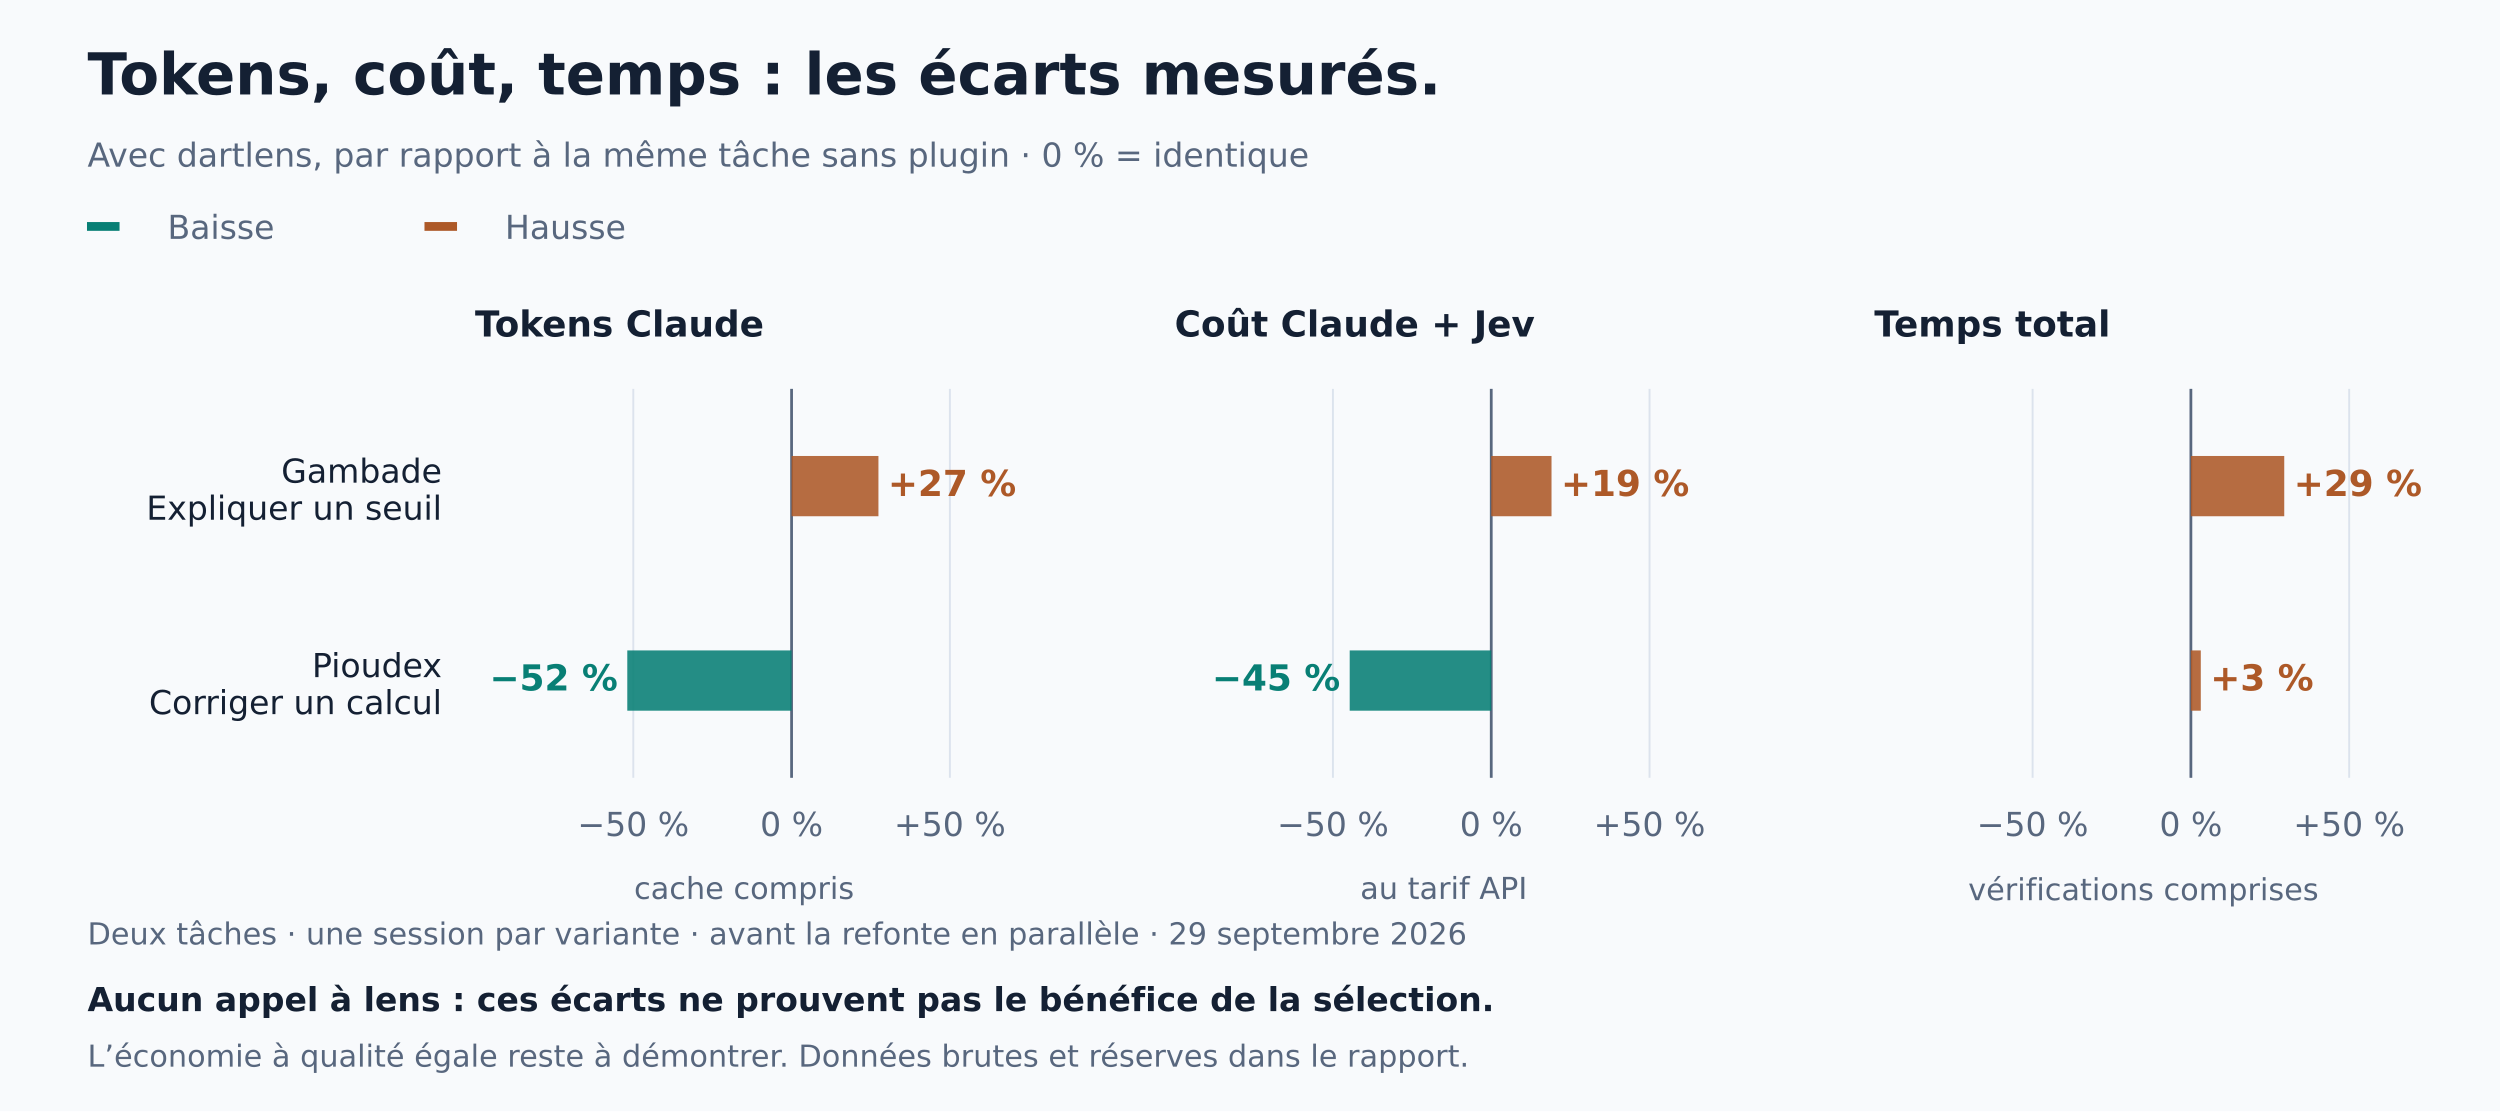
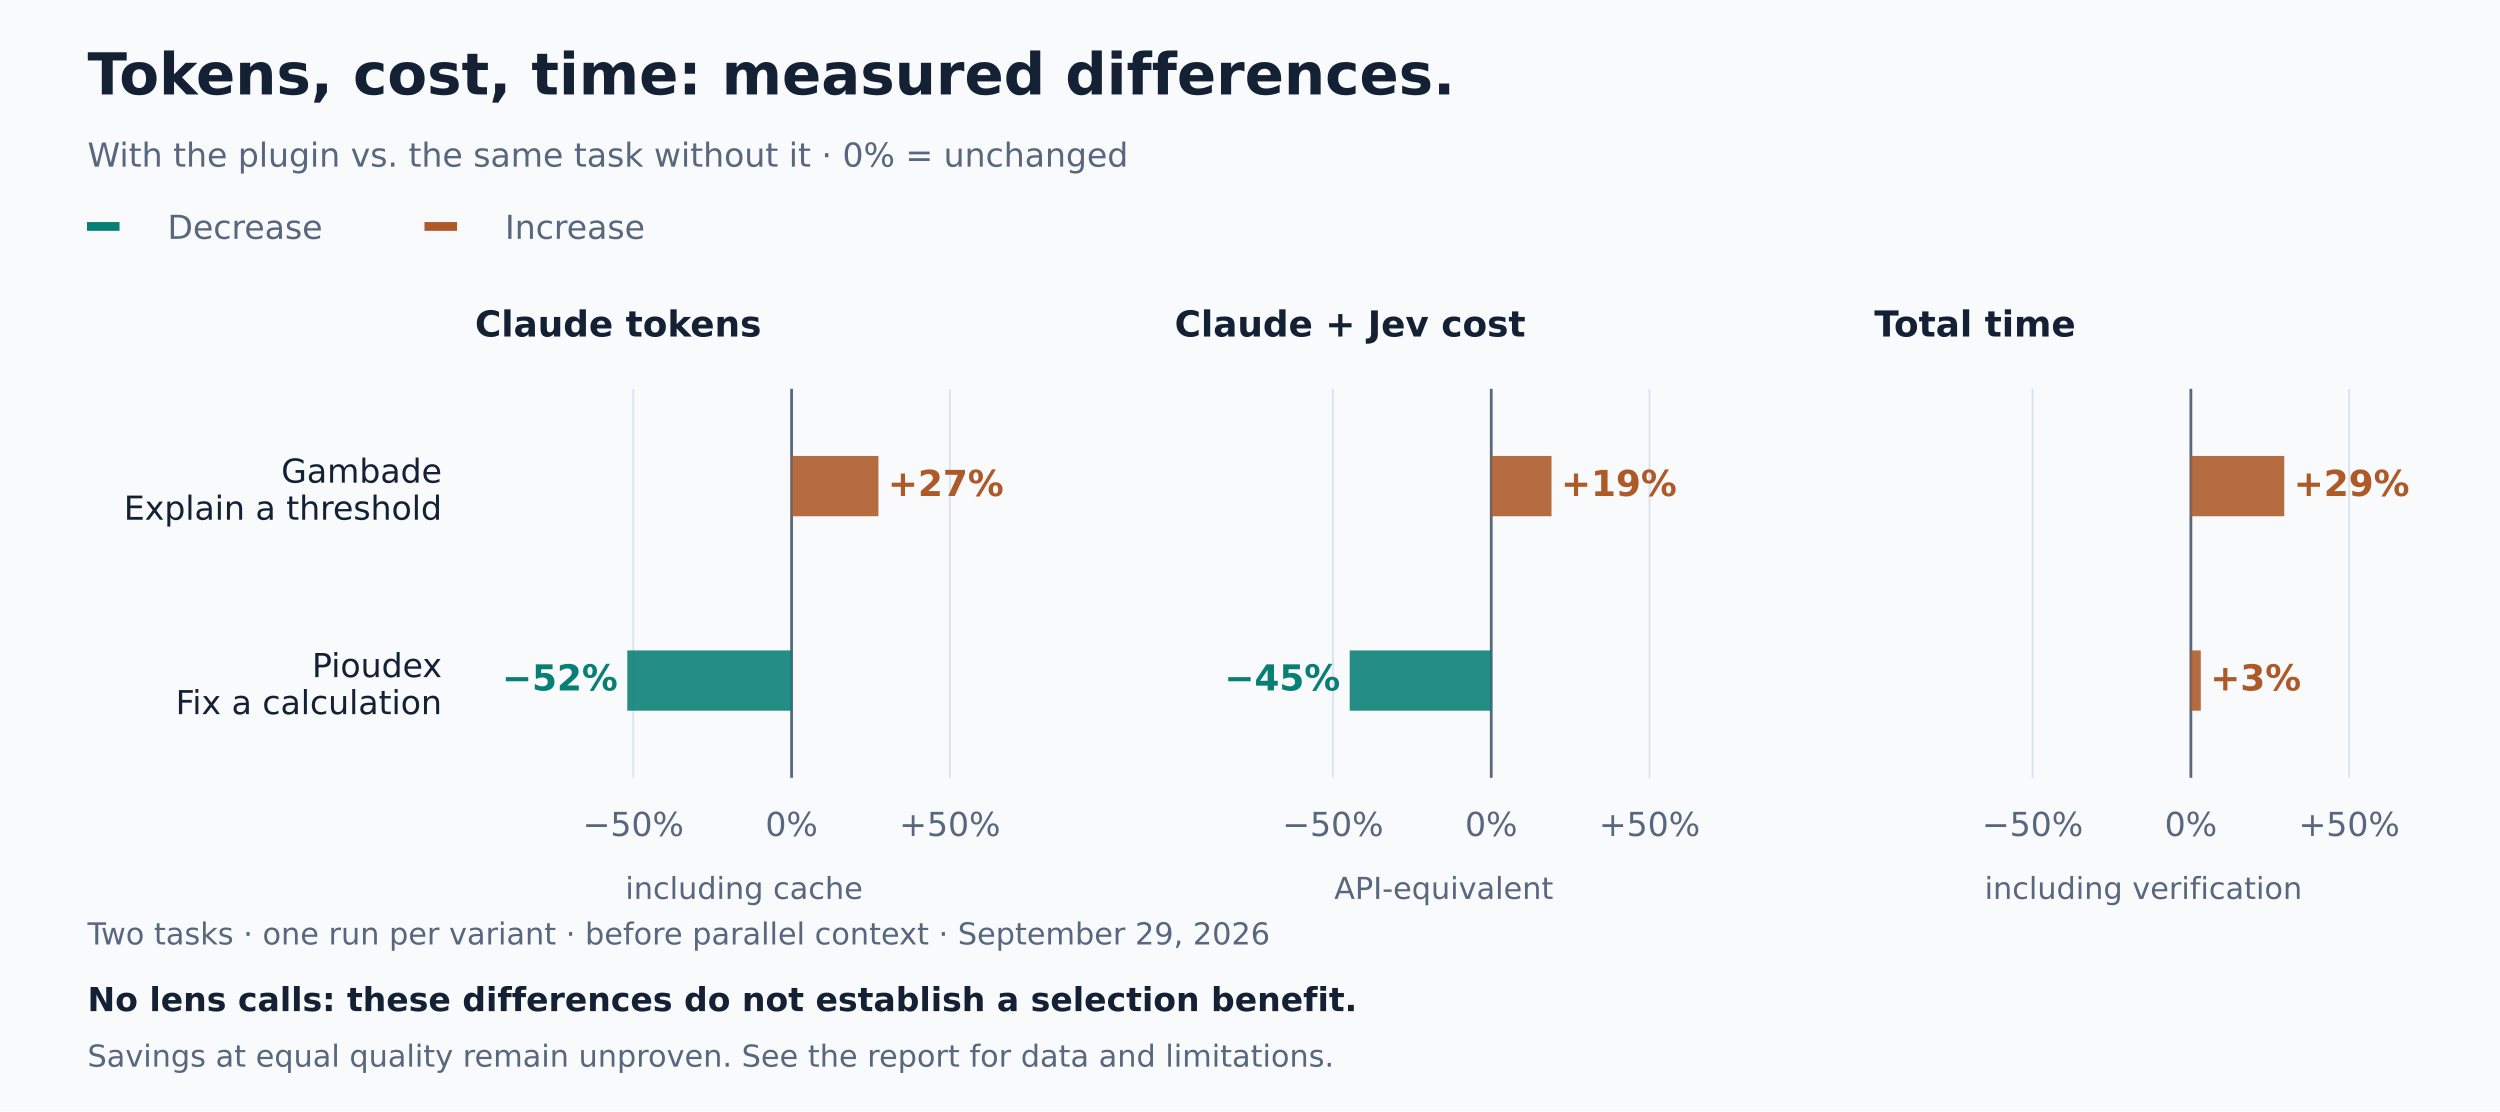
<svg xmlns="http://www.w3.org/2000/svg" width="907.2pt" height="403.2pt" viewBox="0 0 907.2 403.2" version="1.1">
  <defs>
    <style type="text/css">*{stroke-linejoin: round; stroke-linecap: butt}</style>
  </defs>
  <g id="figure_1">
    <g id="patch_1">
      <path d="M 0 403.2 L 907.2 403.2 L 907.2 0 L 0 0 z " style="fill: #f8fafc" />
    </g>
    <g id="axes_1">
      <g id="patch_2">
        <path d="M 172.368 282.24 L 367.668 282.24 L 367.668 141.12 L 172.368 141.12 z " style="fill: #f8fafc" />
      </g>
      <g id="matplotlib.axis_1">
        <g id="xtick_1">
          <g id="line2d_1">
            <path d="M 229.809 282.24 L 229.809 141.12 " clip-path="url(#pbb0e00a999)" style="fill: none; stroke: #dce3ed; stroke-width: 0.7; stroke-linecap: square" />
          </g>
          <g id="line2d_2" />
          <g id="text_1">
-             <text style="fill: #58677e; font: 12px 'DejaVu Sans'; text-anchor: middle" x="229.809" y="303.358" transform="rotate(-0 229.8092 303.3581)">−50 %</text>
+             <text style="fill: #58677e; font: 12px 'DejaVu Sans'; text-anchor: middle" x="229.809" y="303.358" transform="rotate(-0 229.8092 303.3581)">−50%</text>
          </g>
        </g>
        <g id="xtick_2">
          <g id="line2d_3">
            <path d="M 287.25 282.24 L 287.25 141.12 " clip-path="url(#pbb0e00a999)" style="fill: none; stroke: #dce3ed; stroke-width: 0.7; stroke-linecap: square" />
          </g>
          <g id="line2d_4" />
          <g id="text_2">
-             <text style="fill: #58677e; font: 12px 'DejaVu Sans'; text-anchor: middle" x="287.25" y="303.358" transform="rotate(-0 287.2504 303.3581)">0 %</text>
+             <text style="fill: #58677e; font: 12px 'DejaVu Sans'; text-anchor: middle" x="287.25" y="303.358" transform="rotate(-0 287.2504 303.3581)">0%</text>
          </g>
        </g>
        <g id="xtick_3">
          <g id="line2d_5">
            <path d="M 344.692 282.24 L 344.692 141.12 " clip-path="url(#pbb0e00a999)" style="fill: none; stroke: #dce3ed; stroke-width: 0.7; stroke-linecap: square" />
          </g>
          <g id="line2d_6" />
          <g id="text_3">
-             <text style="fill: #58677e; font: 12px 'DejaVu Sans'; text-anchor: middle" x="344.692" y="303.358" transform="rotate(-0 344.6915 303.3581)">+50 %</text>
+             <text style="fill: #58677e; font: 12px 'DejaVu Sans'; text-anchor: middle" x="344.692" y="303.358" transform="rotate(-0 344.6915 303.3581)">+50%</text>
          </g>
        </g>
        <g id="text_4">
-           <text style="fill: #58677e; font: 11px 'DejaVu Sans'; text-anchor: middle" x="270.018" y="326.212" transform="rotate(-0 270.018 326.212)">cache compris</text>
+           <text style="fill: #58677e; font: 11px 'DejaVu Sans'; text-anchor: middle" x="270.018" y="326.212" transform="rotate(-0 270.018 326.212)">including cache</text>
        </g>
      </g>
      <g id="matplotlib.axis_2">
        <g id="ytick_1">
          <g id="line2d_7" />
          <g id="text_5">
            <text style="fill: #142033; font: 12px 'DejaVu Sans'" transform="translate(102.0536 175.1522)">Gambade</text>
-             <text style="fill: #142033; font: 12px 'DejaVu Sans'" transform="translate(53.11238 188.5896)">Expliquer un seuil</text>
+             <text style="fill: #142033; font: 12px 'DejaVu Sans'" transform="translate(44.9505 188.5896)">Explain a threshold</text>
          </g>
        </g>
        <g id="ytick_2">
          <g id="line2d_8" />
          <g id="text_6">
            <text style="fill: #142033; font: 12px 'DejaVu Sans'" transform="translate(113.2267 245.7122)">Pioudex</text>
-             <text style="fill: #142033; font: 12px 'DejaVu Sans'" transform="translate(54.06112 259.1496)">Corriger un calcul</text>
+             <text style="fill: #142033; font: 12px 'DejaVu Sans'" transform="translate(63.75675 259.1496)">Fix a calculation</text>
          </g>
        </g>
      </g>
      <g id="line2d_9">
        <path d="M 287.25 282.24 L 287.25 141.12 " clip-path="url(#pbb0e00a999)" style="fill: none; stroke: #58677e; stroke-linecap: square" />
      </g>
      <g id="patch_3">
        <path d="M 287.25 165.463 L 318.767 165.463 L 318.767 187.337 L 287.25 187.337 z " clip-path="url(#pbb0e00a999)" style="fill: #ad5928; opacity: 0.88" />
      </g>
      <g id="text_7">
-         <text style="fill: #ad5928; font: 700 13px 'DejaVu Sans'; text-anchor: start" x="322.214" y="179.987" transform="rotate(-0 322.2139 179.9872)">+27 %</text>
+         <text style="fill: #ad5928; font: 700 13px 'DejaVu Sans'; text-anchor: start" x="322.214" y="179.987" transform="rotate(-0 322.2139 179.9872)">+27%</text>
      </g>
      <g id="patch_4">
        <path d="M 287.25 236.023 L 227.629 236.023 L 227.629 257.897 L 287.25 257.897 z " clip-path="url(#pbb0e00a999)" style="fill: #087f75; opacity: 0.88" />
      </g>
      <g id="text_8">
-         <text style="fill: #087f75; font: 700 13px 'DejaVu Sans'; text-anchor: end" x="224.183" y="250.547" transform="rotate(-0 224.1827 250.5472)">−52 %</text>
+         <text style="fill: #087f75; font: 700 13px 'DejaVu Sans'; text-anchor: end" x="224.183" y="250.547" transform="rotate(-0 224.1827 250.5472)">−52%</text>
      </g>
      <g id="text_9">
-         <text style="fill: #142033; font: 700 13px 'DejaVu Sans'; text-anchor: start" x="172.368" y="122.12" transform="rotate(-0 172.368 122.12)">Tokens Claude</text>
+         <text style="fill: #142033; font: 700 13px 'DejaVu Sans'; text-anchor: start" x="172.368" y="122.12" transform="rotate(-0 172.368 122.12)">Claude tokens</text>
      </g>
    </g>
    <g id="axes_2">
      <g id="patch_5">
        <path d="M 426.258 282.24 L 621.558 282.24 L 621.558 141.12 L 426.258 141.12 z " style="fill: #f8fafc" />
      </g>
      <g id="matplotlib.axis_3">
        <g id="xtick_4">
          <g id="line2d_10">
            <path d="M 483.699 282.24 L 483.699 141.12 " clip-path="url(#p2d29b51097)" style="fill: none; stroke: #dce3ed; stroke-width: 0.7; stroke-linecap: square" />
          </g>
          <g id="line2d_11" />
          <g id="text_10">
-             <text style="fill: #58677e; font: 12px 'DejaVu Sans'; text-anchor: middle" x="483.699" y="303.358" transform="rotate(-0 483.6992 303.3581)">−50 %</text>
+             <text style="fill: #58677e; font: 12px 'DejaVu Sans'; text-anchor: middle" x="483.699" y="303.358" transform="rotate(-0 483.6992 303.3581)">−50%</text>
          </g>
        </g>
        <g id="xtick_5">
          <g id="line2d_12">
            <path d="M 541.14 282.24 L 541.14 141.12 " clip-path="url(#p2d29b51097)" style="fill: none; stroke: #dce3ed; stroke-width: 0.7; stroke-linecap: square" />
          </g>
          <g id="line2d_13" />
          <g id="text_11">
-             <text style="fill: #58677e; font: 12px 'DejaVu Sans'; text-anchor: middle" x="541.14" y="303.358" transform="rotate(-0 541.1404 303.3581)">0 %</text>
+             <text style="fill: #58677e; font: 12px 'DejaVu Sans'; text-anchor: middle" x="541.14" y="303.358" transform="rotate(-0 541.1404 303.3581)">0%</text>
          </g>
        </g>
        <g id="xtick_6">
          <g id="line2d_14">
            <path d="M 598.582 282.24 L 598.582 141.12 " clip-path="url(#p2d29b51097)" style="fill: none; stroke: #dce3ed; stroke-width: 0.7; stroke-linecap: square" />
          </g>
          <g id="line2d_15" />
          <g id="text_12">
-             <text style="fill: #58677e; font: 12px 'DejaVu Sans'; text-anchor: middle" x="598.582" y="303.358" transform="rotate(-0 598.5815 303.3581)">+50 %</text>
+             <text style="fill: #58677e; font: 12px 'DejaVu Sans'; text-anchor: middle" x="598.582" y="303.358" transform="rotate(-0 598.5815 303.3581)">+50%</text>
          </g>
        </g>
        <g id="text_13">
-           <text style="fill: #58677e; font: 11px 'DejaVu Sans'; text-anchor: middle" x="523.908" y="326.212" transform="rotate(-0 523.908 326.212)">au tarif API</text>
+           <text style="fill: #58677e; font: 11px 'DejaVu Sans'; text-anchor: middle" x="523.908" y="326.212" transform="rotate(-0 523.908 326.212)">API-equivalent</text>
        </g>
      </g>
      <g id="matplotlib.axis_4">
        <g id="ytick_3">
          <g id="line2d_16" />
        </g>
        <g id="ytick_4">
          <g id="line2d_17" />
        </g>
      </g>
      <g id="line2d_18">
        <path d="M 541.14 282.24 L 541.14 141.12 " clip-path="url(#p2d29b51097)" style="fill: none; stroke: #58677e; stroke-linecap: square" />
      </g>
      <g id="patch_6">
        <path d="M 541.14 165.463 L 563.016 165.463 L 563.016 187.337 L 541.14 187.337 z " clip-path="url(#p2d29b51097)" style="fill: #ad5928; opacity: 0.88" />
      </g>
      <g id="text_14">
-         <text style="fill: #ad5928; font: 700 13px 'DejaVu Sans'; text-anchor: start" x="566.462" y="179.987" transform="rotate(-0 566.4623 179.9872)">+19 %</text>
+         <text style="fill: #ad5928; font: 700 13px 'DejaVu Sans'; text-anchor: start" x="566.462" y="179.987" transform="rotate(-0 566.4623 179.9872)">+19%</text>
      </g>
      <g id="patch_7">
        <path d="M 541.14 236.023 L 489.779 236.023 L 489.779 257.897 L 541.14 257.897 z " clip-path="url(#p2d29b51097)" style="fill: #087f75; opacity: 0.88" />
      </g>
      <g id="text_15">
-         <text style="fill: #087f75; font: 700 13px 'DejaVu Sans'; text-anchor: end" x="486.332" y="250.547" transform="rotate(-0 486.3321 250.5472)">−45 %</text>
+         <text style="fill: #087f75; font: 700 13px 'DejaVu Sans'; text-anchor: end" x="486.332" y="250.547" transform="rotate(-0 486.3321 250.5472)">−45%</text>
      </g>
      <g id="text_16">
-         <text style="fill: #142033; font: 700 13px 'DejaVu Sans'; text-anchor: start" x="426.258" y="122.12" transform="rotate(-0 426.258 122.12)">Coût Claude + Jev</text>
+         <text style="fill: #142033; font: 700 13px 'DejaVu Sans'; text-anchor: start" x="426.258" y="122.12" transform="rotate(-0 426.258 122.12)">Claude + Jev cost</text>
      </g>
    </g>
    <g id="axes_3">
      <g id="patch_8">
        <path d="M 680.148 282.24 L 875.448 282.24 L 875.448 141.12 L 680.148 141.12 z " style="fill: #f8fafc" />
      </g>
      <g id="matplotlib.axis_5">
        <g id="xtick_7">
          <g id="line2d_19">
            <path d="M 737.589 282.24 L 737.589 141.12 " clip-path="url(#p8cdefb52c9)" style="fill: none; stroke: #dce3ed; stroke-width: 0.7; stroke-linecap: square" />
          </g>
          <g id="line2d_20" />
          <g id="text_17">
-             <text style="fill: #58677e; font: 12px 'DejaVu Sans'; text-anchor: middle" x="737.589" y="303.358" transform="rotate(-0 737.5892 303.3581)">−50 %</text>
+             <text style="fill: #58677e; font: 12px 'DejaVu Sans'; text-anchor: middle" x="737.589" y="303.358" transform="rotate(-0 737.5892 303.3581)">−50%</text>
          </g>
        </g>
        <g id="xtick_8">
          <g id="line2d_21">
            <path d="M 795.03 282.24 L 795.03 141.12 " clip-path="url(#p8cdefb52c9)" style="fill: none; stroke: #dce3ed; stroke-width: 0.7; stroke-linecap: square" />
          </g>
          <g id="line2d_22" />
          <g id="text_18">
-             <text style="fill: #58677e; font: 12px 'DejaVu Sans'; text-anchor: middle" x="795.03" y="303.358" transform="rotate(-0 795.0304 303.3581)">0 %</text>
+             <text style="fill: #58677e; font: 12px 'DejaVu Sans'; text-anchor: middle" x="795.03" y="303.358" transform="rotate(-0 795.0304 303.3581)">0%</text>
          </g>
        </g>
        <g id="xtick_9">
          <g id="line2d_23">
            <path d="M 852.472 282.24 L 852.472 141.12 " clip-path="url(#p8cdefb52c9)" style="fill: none; stroke: #dce3ed; stroke-width: 0.7; stroke-linecap: square" />
          </g>
          <g id="line2d_24" />
          <g id="text_19">
-             <text style="fill: #58677e; font: 12px 'DejaVu Sans'; text-anchor: middle" x="852.472" y="303.358" transform="rotate(-0 852.4715 303.3581)">+50 %</text>
+             <text style="fill: #58677e; font: 12px 'DejaVu Sans'; text-anchor: middle" x="852.472" y="303.358" transform="rotate(-0 852.4715 303.3581)">+50%</text>
          </g>
        </g>
        <g id="text_20">
-           <text style="fill: #58677e; font: 11px 'DejaVu Sans'; text-anchor: middle" x="777.798" y="326.652" transform="rotate(-0 777.798 326.652)">vérifications comprises</text>
+           <text style="fill: #58677e; font: 11px 'DejaVu Sans'; text-anchor: middle" x="777.798" y="326.212" transform="rotate(-0 777.798 326.212)">including verification</text>
        </g>
      </g>
      <g id="matplotlib.axis_6">
        <g id="ytick_5">
          <g id="line2d_25" />
        </g>
        <g id="ytick_6">
          <g id="line2d_26" />
        </g>
      </g>
      <g id="line2d_27">
        <path d="M 795.03 282.24 L 795.03 141.12 " clip-path="url(#p8cdefb52c9)" style="fill: none; stroke: #58677e; stroke-linecap: square" />
      </g>
      <g id="patch_9">
        <path d="M 795.03 165.463 L 828.908 165.463 L 828.908 187.337 L 795.03 187.337 z " clip-path="url(#p8cdefb52c9)" style="fill: #ad5928; opacity: 0.88" />
      </g>
      <g id="text_21">
-         <text style="fill: #ad5928; font: 700 13px 'DejaVu Sans'; text-anchor: start" x="832.355" y="179.987" transform="rotate(-0 832.3545 179.9872)">+29 %</text>
+         <text style="fill: #ad5928; font: 700 13px 'DejaVu Sans'; text-anchor: start" x="832.355" y="179.987" transform="rotate(-0 832.3545 179.9872)">+29%</text>
      </g>
      <g id="patch_10">
        <path d="M 795.03 236.023 L 798.625 236.023 L 798.625 257.897 L 795.03 257.897 z " clip-path="url(#p8cdefb52c9)" style="fill: #ad5928; opacity: 0.88" />
      </g>
      <g id="text_22">
-         <text style="fill: #ad5928; font: 700 13px 'DejaVu Sans'; text-anchor: start" x="802.072" y="250.547" transform="rotate(-0 802.0719 250.5472)">+3 %</text>
+         <text style="fill: #ad5928; font: 700 13px 'DejaVu Sans'; text-anchor: start" x="802.072" y="250.547" transform="rotate(-0 802.0719 250.5472)">+3%</text>
      </g>
      <g id="text_23">
-         <text style="fill: #142033; font: 700 13px 'DejaVu Sans'; text-anchor: start" x="680.148" y="122.12" transform="rotate(-0 680.148 122.12)">Temps total</text>
+         <text style="fill: #142033; font: 700 13px 'DejaVu Sans'; text-anchor: start" x="680.148" y="122.12" transform="rotate(-0 680.148 122.12)">Total time</text>
      </g>
    </g>
    <g id="text_24">
-       <text style="fill: #142033; font: 700 21px 'DejaVu Sans'; text-anchor: start" x="31.752" y="34.272" transform="rotate(-0 31.752 34.272)">Tokens, coût, temps : les écarts mesurés.</text>
+       <text style="fill: #142033; font: 700 21px 'DejaVu Sans'; text-anchor: start" x="31.752" y="34.272" transform="rotate(-0 31.752 34.272)">Tokens, cost, time: measured differences.</text>
    </g>
    <g id="text_25">
-       <text style="fill: #58677e; font: 12px 'DejaVu Sans'; text-anchor: start" x="31.752" y="60.48" transform="rotate(-0 31.752 60.48)">Avec dartlens, par rapport à la même tâche sans plugin · 0 % = identique</text>
+       <text style="fill: #58677e; font: 12px 'DejaVu Sans'; text-anchor: start" x="31.752" y="60.48" transform="rotate(-0 31.752 60.48)">With the plugin vs. the same task without it · 0% = unchanged</text>
    </g>
    <g id="text_26">
      <text style="fill: #087f75; font: 700 19px 'DejaVu Sans'; text-anchor: start" x="31.752" y="88.704" transform="rotate(-0 31.752 88.704)">━</text>
    </g>
    <g id="text_27">
-       <text style="fill: #58677e; font: 12px 'DejaVu Sans'; text-anchor: start" x="60.782" y="86.688" transform="rotate(-0 60.7824 86.688)">Baisse</text>
+       <text style="fill: #58677e; font: 12px 'DejaVu Sans'; text-anchor: start" x="60.782" y="86.688" transform="rotate(-0 60.7824 86.688)">Decrease</text>
    </g>
    <g id="text_28">
      <text style="fill: #ad5928; font: 700 19px 'DejaVu Sans'; text-anchor: start" x="154.224" y="88.704" transform="rotate(-0 154.224 88.704)">━</text>
    </g>
    <g id="text_29">
-       <text style="fill: #58677e; font: 12px 'DejaVu Sans'; text-anchor: start" x="183.254" y="86.688" transform="rotate(-0 183.2544 86.688)">Hausse</text>
+       <text style="fill: #58677e; font: 12px 'DejaVu Sans'; text-anchor: start" x="183.254" y="86.688" transform="rotate(-0 183.2544 86.688)">Increase</text>
    </g>
    <g id="text_30">
-       <text style="fill: #58677e; font: 11px 'DejaVu Sans'; text-anchor: start" x="31.752" y="342.72" transform="rotate(-0 31.752 342.72)">Deux tâches · une session par variante · avant la refonte en parallèle · 29 septembre 2026</text>
+       <text style="fill: #58677e; font: 11px 'DejaVu Sans'; text-anchor: start" x="31.752" y="342.72" transform="rotate(-0 31.752 342.72)">Two tasks · one run per variant · before parallel context · September 29, 2026</text>
    </g>
    <g id="text_31">
-       <text style="fill: #142033; font: 700 12px 'DejaVu Sans'; text-anchor: start" x="31.752" y="366.912" transform="rotate(-0 31.752 366.912)">Aucun appel à lens : ces écarts ne prouvent pas le bénéfice de la sélection.</text>
+       <text style="fill: #142033; font: 700 12px 'DejaVu Sans'; text-anchor: start" x="31.752" y="366.912" transform="rotate(-0 31.752 366.912)">No lens calls: these differences do not establish a selection benefit.</text>
    </g>
    <g id="text_32">
-       <text style="fill: #58677e; font: 11px 'DejaVu Sans'; text-anchor: start" x="31.752" y="387.072" transform="rotate(-0 31.752 387.072)">L’économie à qualité égale reste à démontrer. Données brutes et réserves dans le rapport.</text>
+       <text style="fill: #58677e; font: 11px 'DejaVu Sans'; text-anchor: start" x="31.752" y="387.072" transform="rotate(-0 31.752 387.072)">Savings at equal quality remain unproven. See the report for data and limitations.</text>
    </g>
  </g>
  <defs>
    <clipPath id="pbb0e00a999">
      <rect x="172.368" y="141.12" width="195.3" height="141.12" />
    </clipPath>
    <clipPath id="p2d29b51097">
      <rect x="426.258" y="141.12" width="195.3" height="141.12" />
    </clipPath>
    <clipPath id="p8cdefb52c9">
      <rect x="680.148" y="141.12" width="195.3" height="141.12" />
    </clipPath>
  </defs>
</svg>
